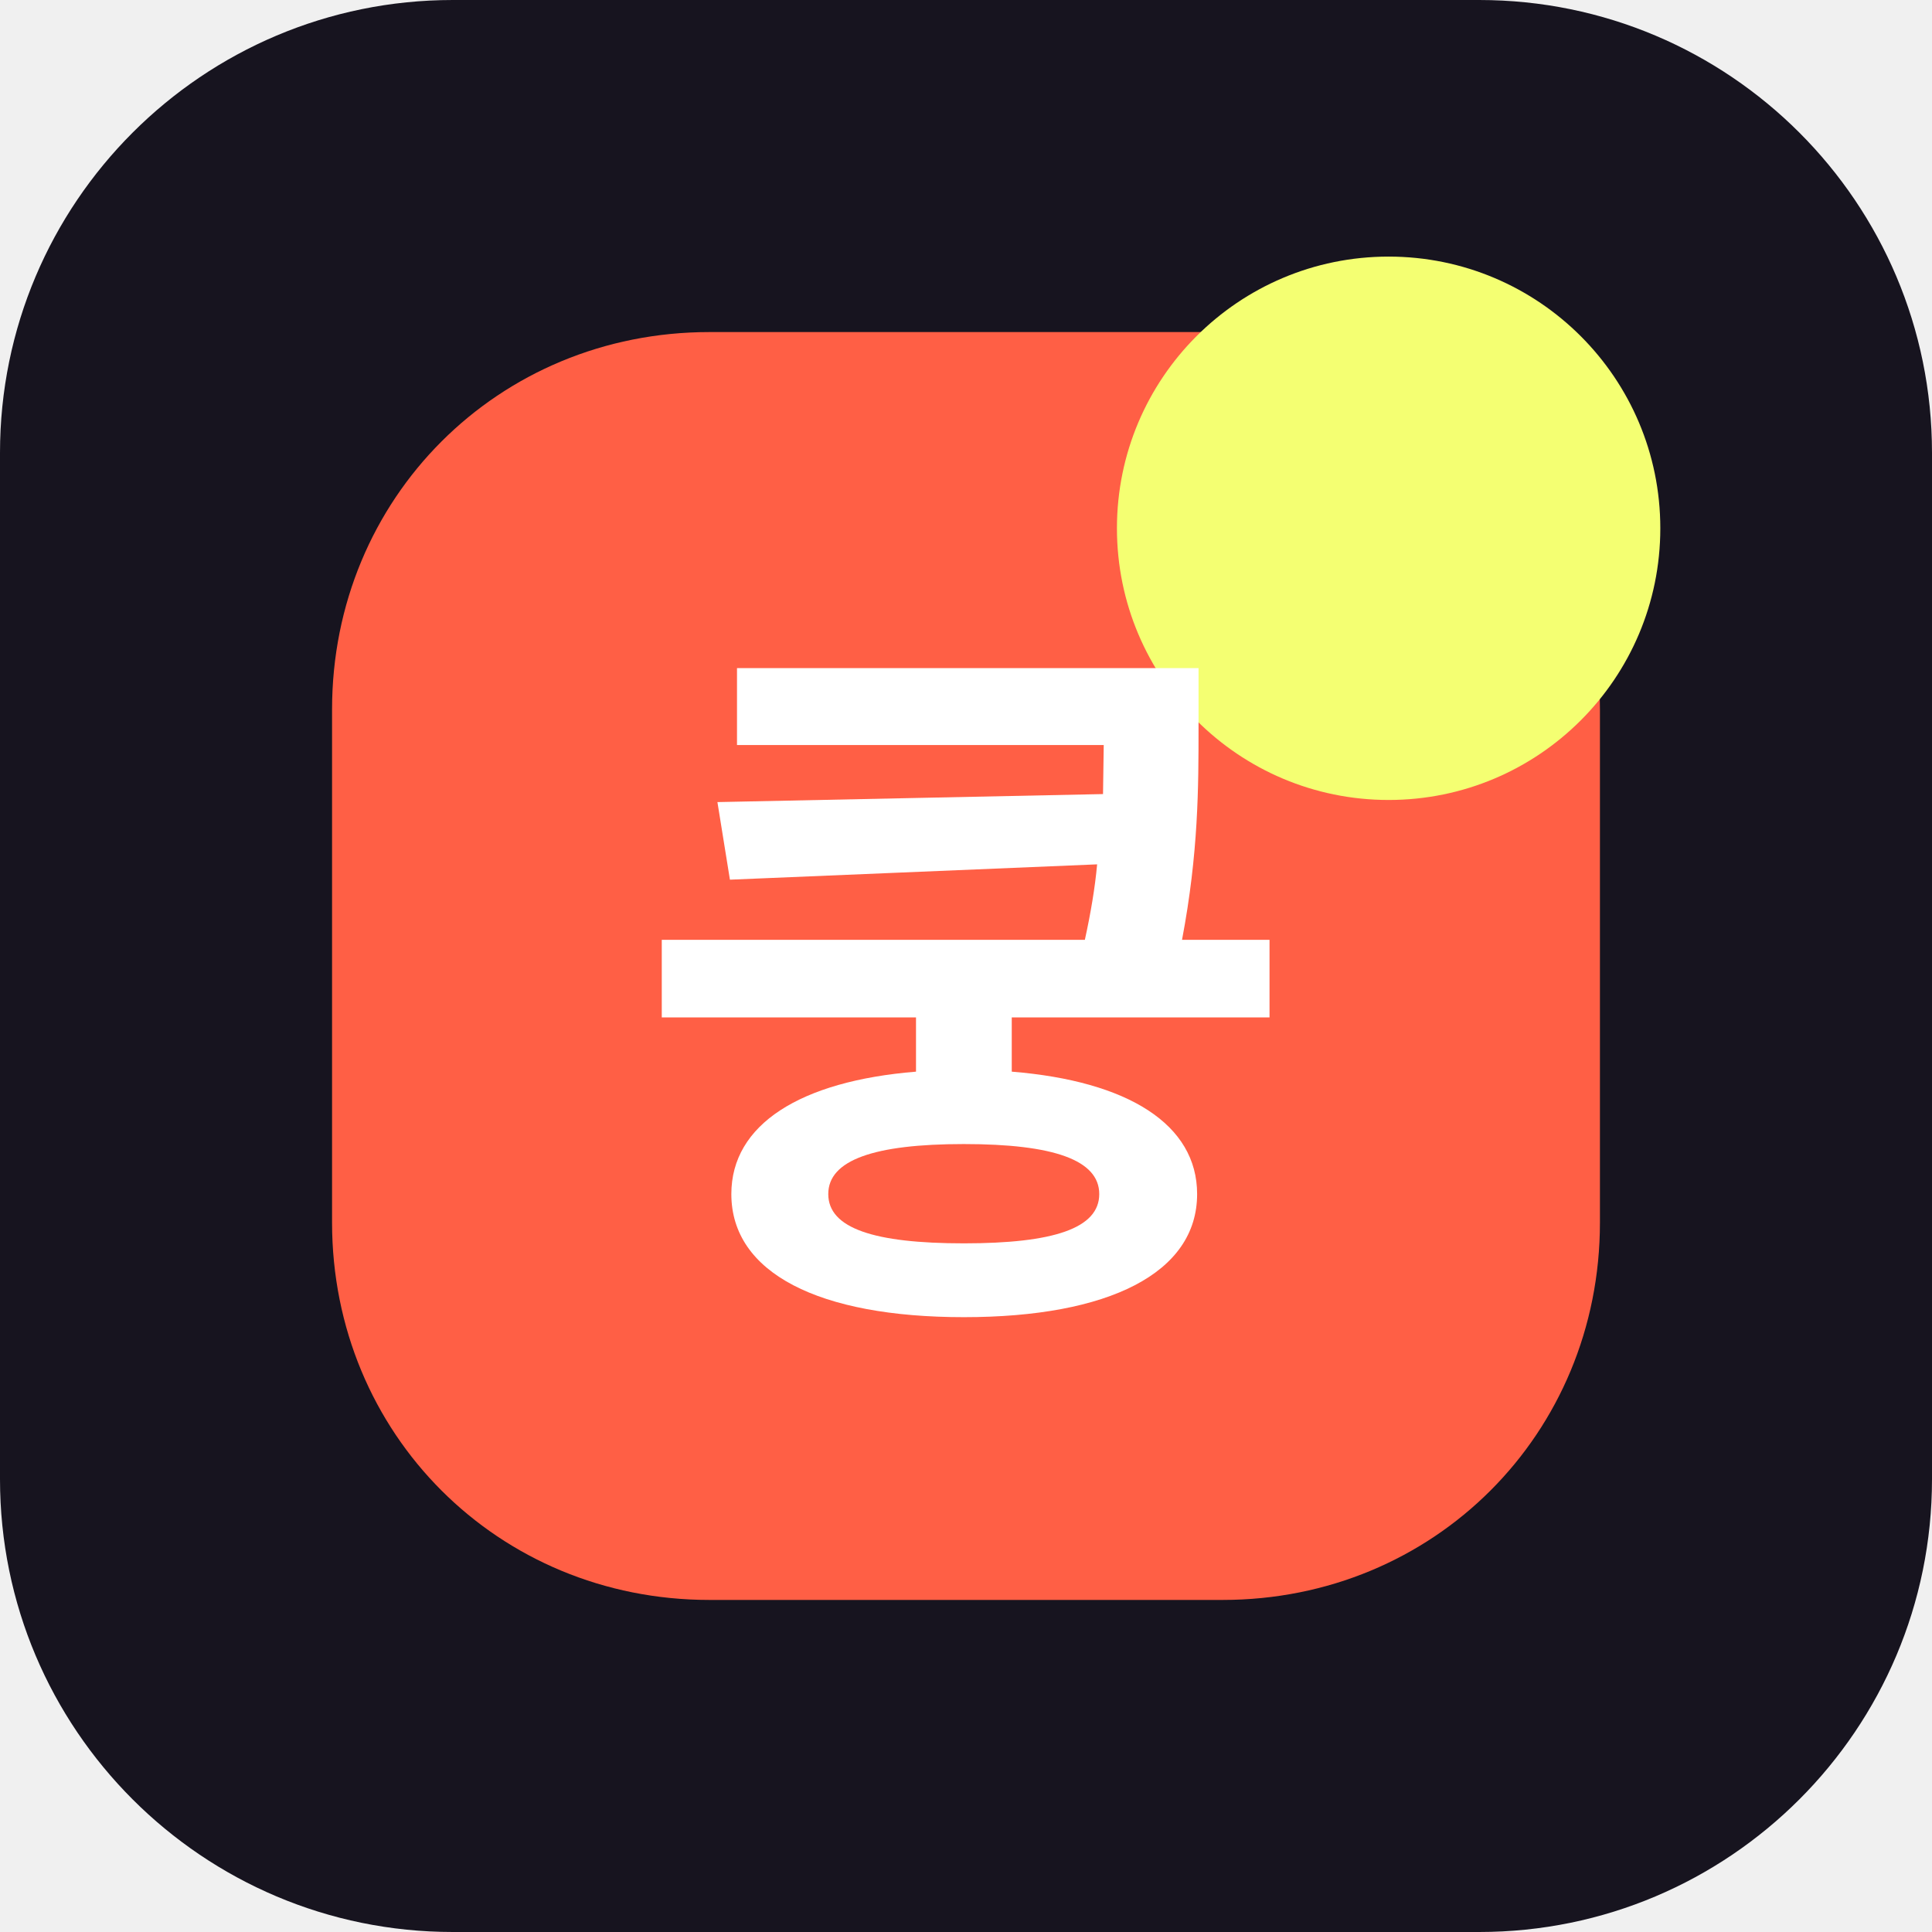
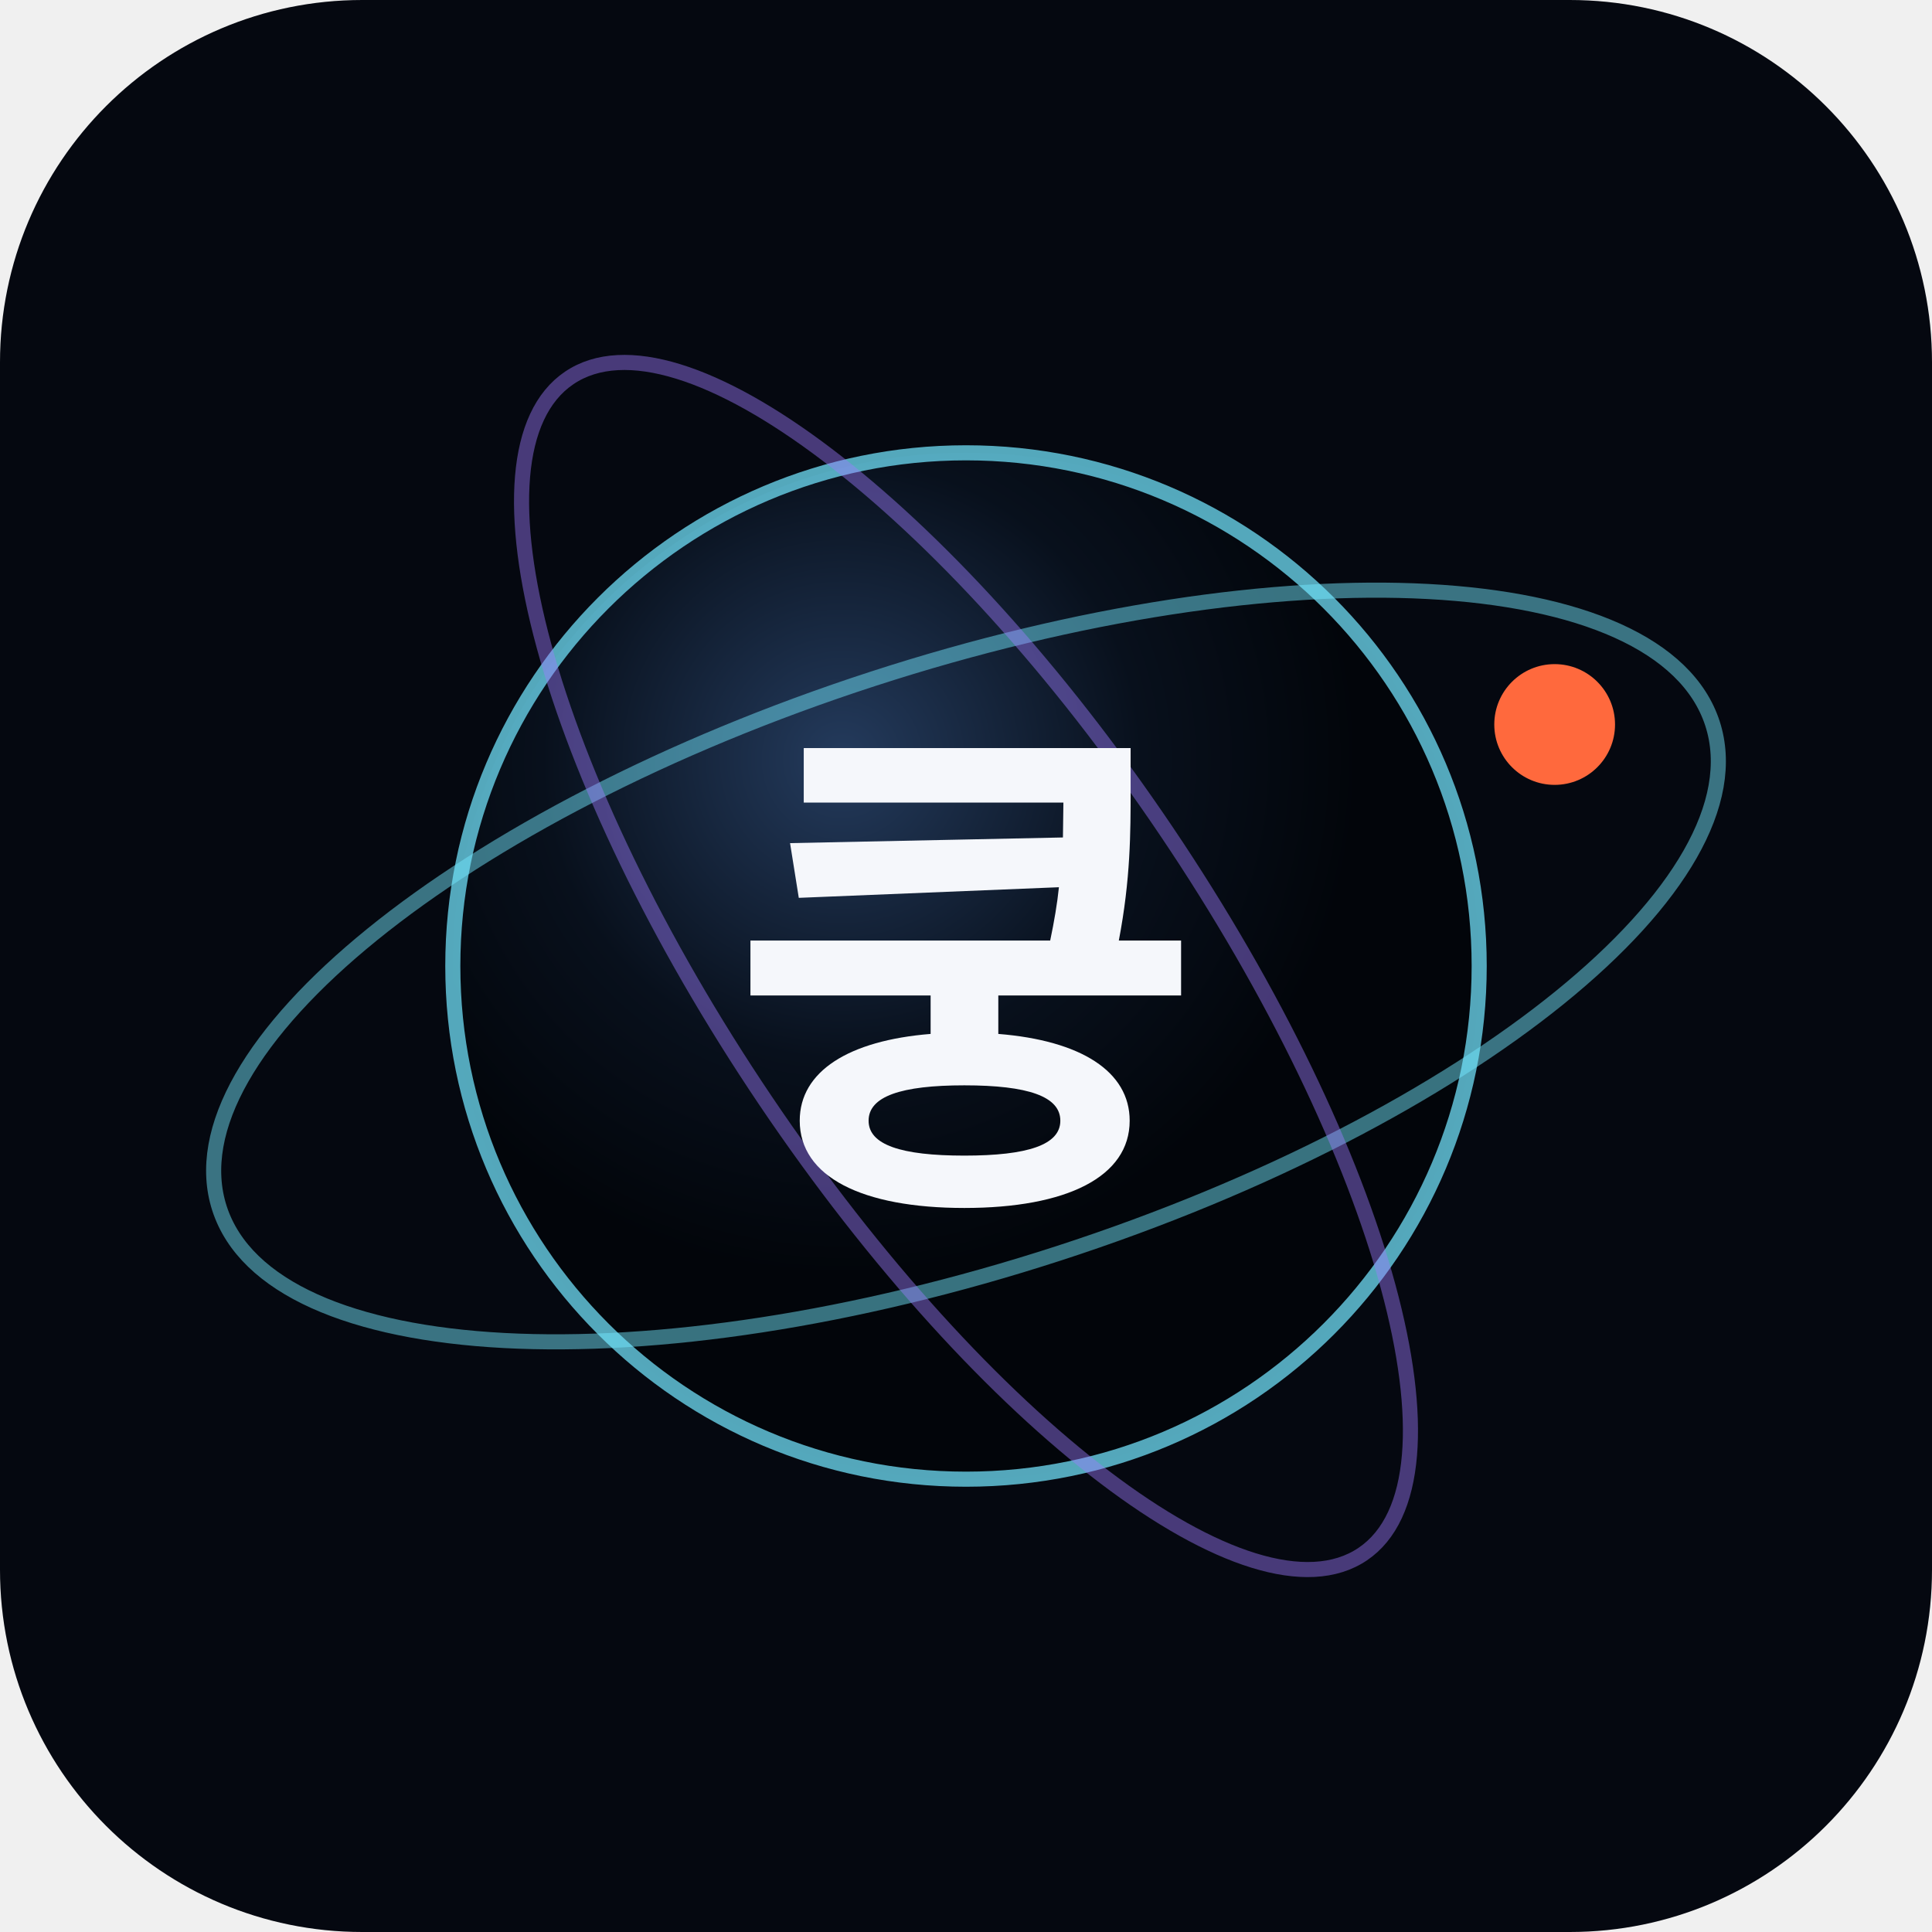
<svg xmlns="http://www.w3.org/2000/svg" viewBox="0 0 128 128">
-   <rect width="128" height="128" rx="30" fill="#17141f" />
-   <path d="M22 47c0-14 11-25 25-25h34c14 0 25 11 25 25v34c0 14-11 25-25 25H47c-14 0-25-11-25-25z" fill="#ff5f45" />
-   <circle cx="92" cy="35" r="18" fill="#f4ff72" />
-   <text x="64" y="83" text-anchor="middle" font-size="48" font-weight="900" font-family="Arial,sans-serif" fill="#fff">쿵</text>
+   <defs>
+     <radialGradient id="space" cx="38%" cy="30%">
+       <stop offset="0" stop-color="#243b5d" />
+       <stop offset=".58" stop-color="#08101c" />
+       <stop offset="1" stop-color="#02050a" />
+     </radialGradient>
+   </defs>
+   <rect width="128" height="128" rx="24" fill="#050810" />
+   <circle cx="64" cy="64" r="34" fill="url(#space)" stroke="#73e7ff" stroke-opacity=".72" />
+   <ellipse cx="64" cy="64" rx="52" ry="20" fill="none" stroke="#73e7ff" stroke-opacity=".48" transform="rotate(-18 64 64)" />
+   <ellipse cx="64" cy="64" rx="47" ry="16" fill="none" stroke="#9d7cff" stroke-opacity=".44" transform="rotate(56 64 64)" />
+   <circle cx="103" cy="48" r="4" fill="#ff693d" />
+   <text x="64" y="77" text-anchor="middle" font-size="34" font-weight="700" font-family="Arial,sans-serif" fill="#f5f7fb">쿵</text>
</svg>
